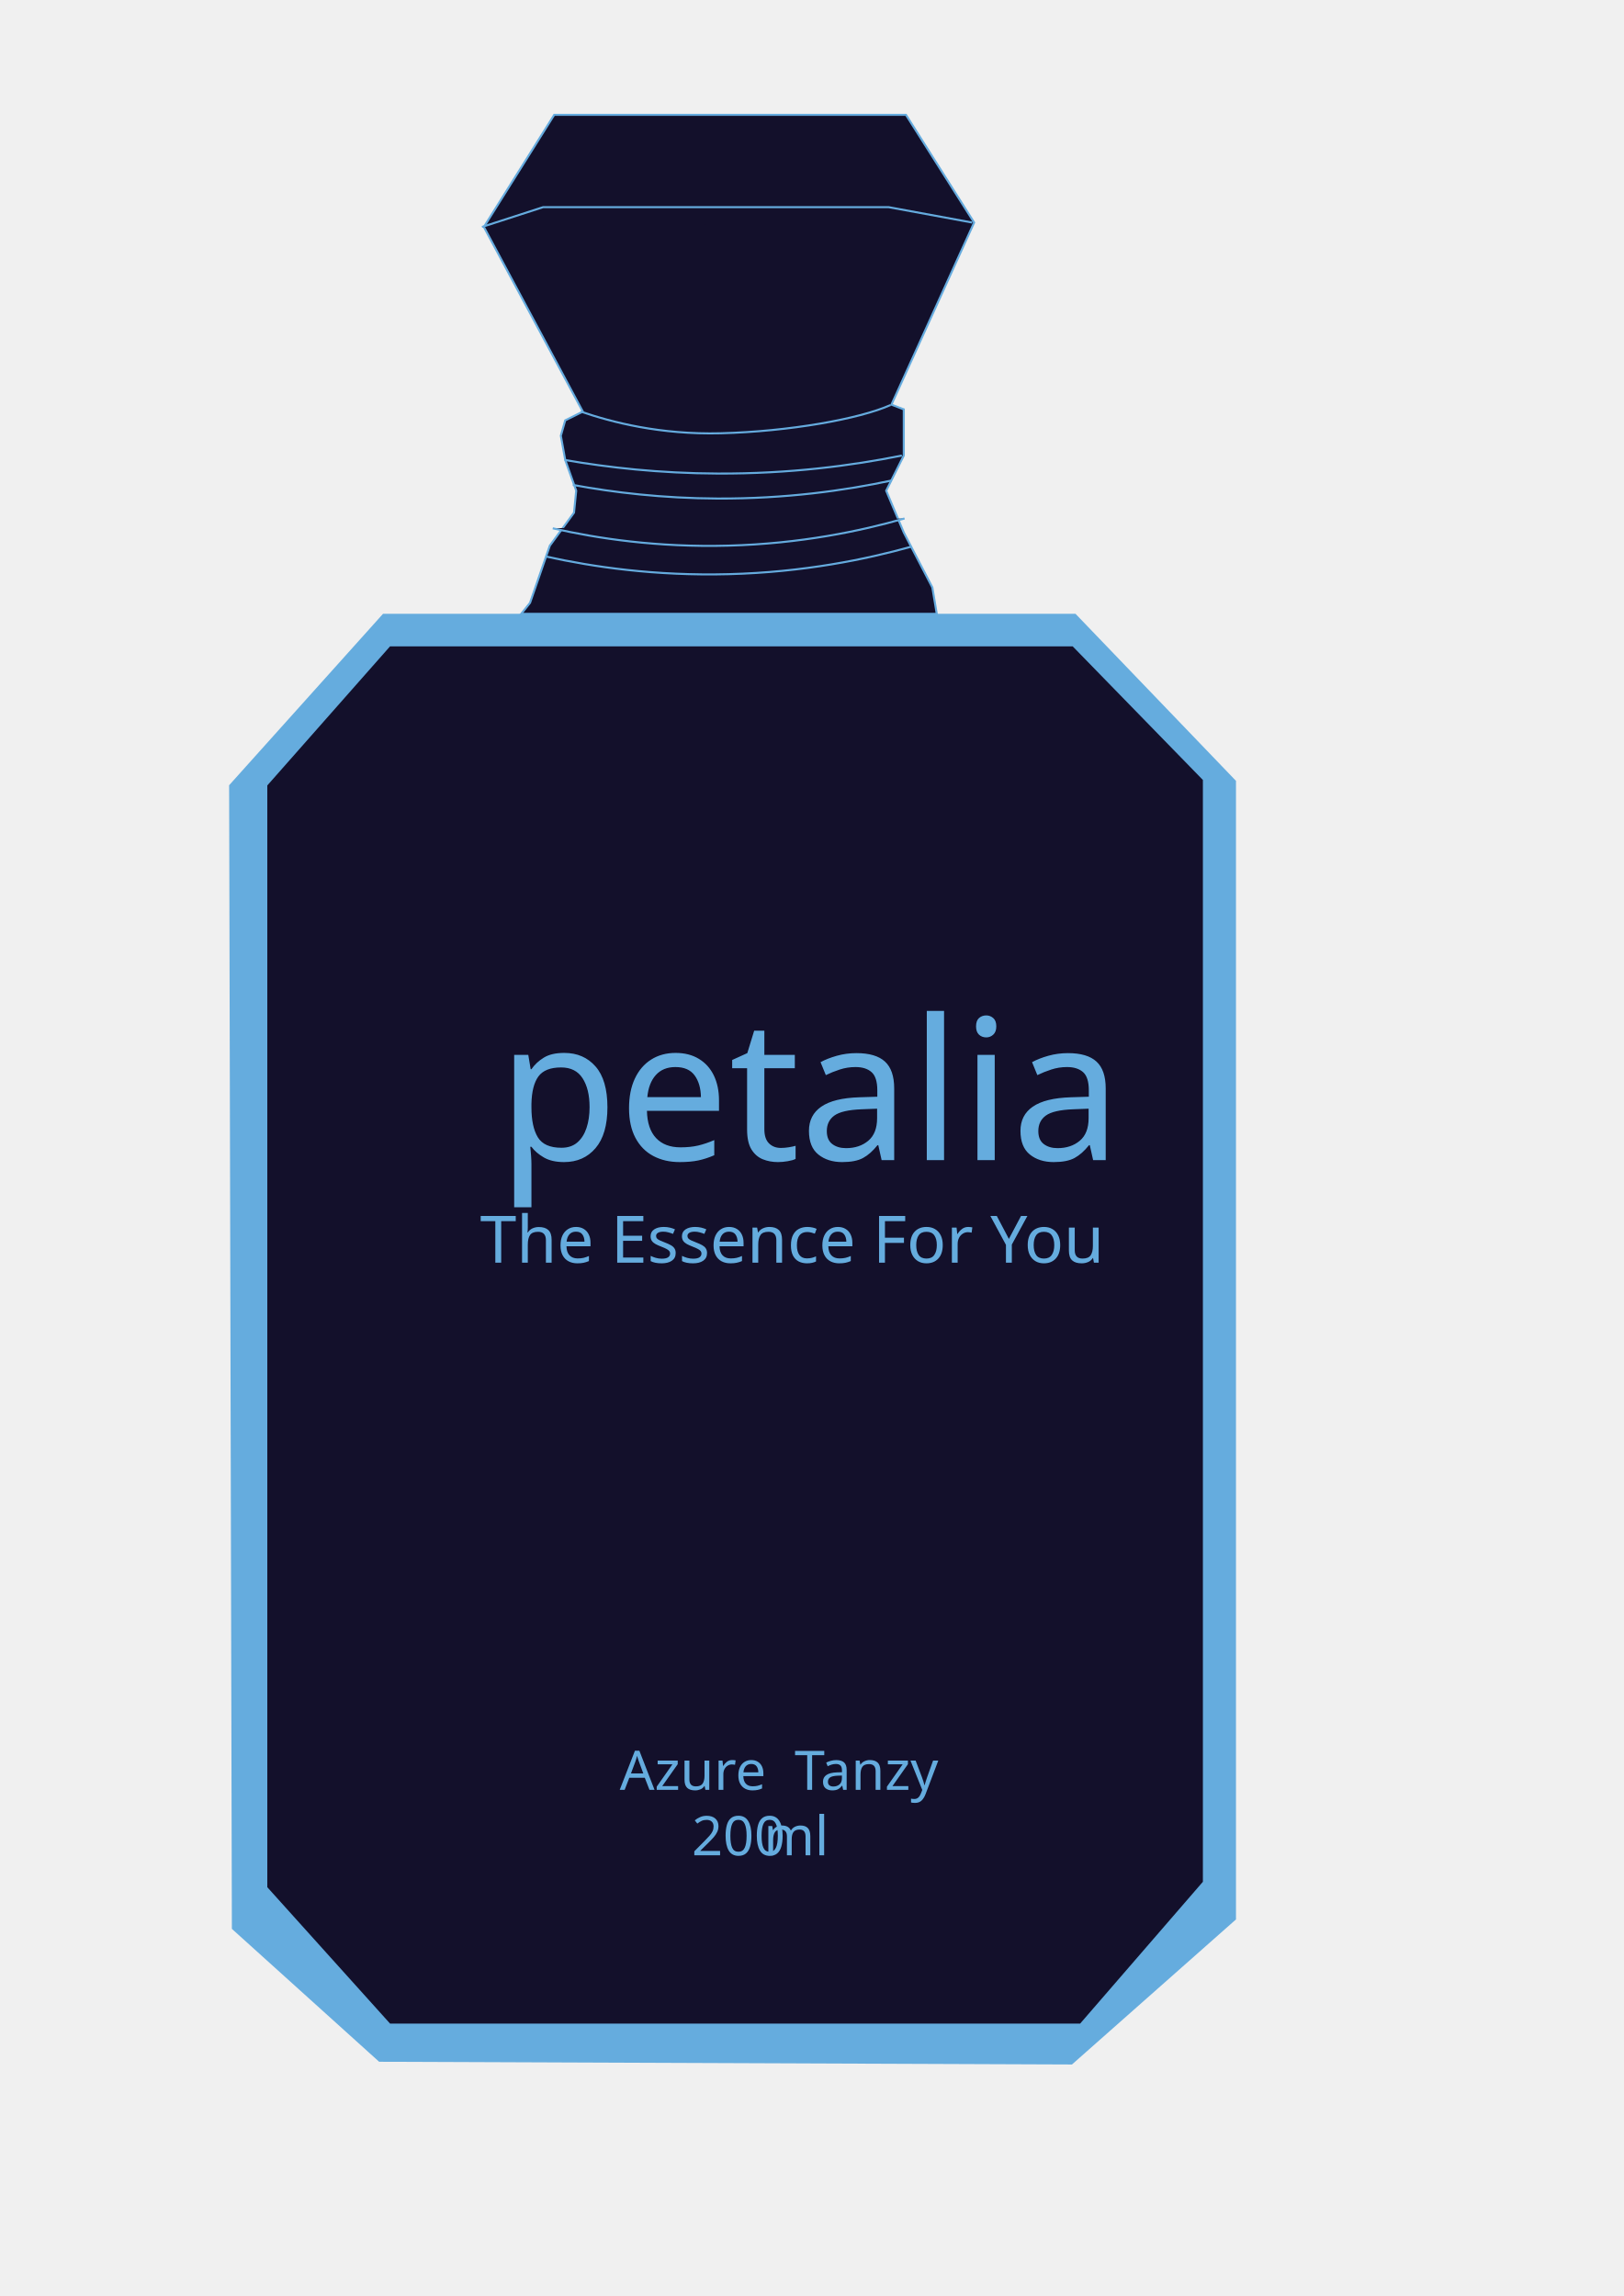
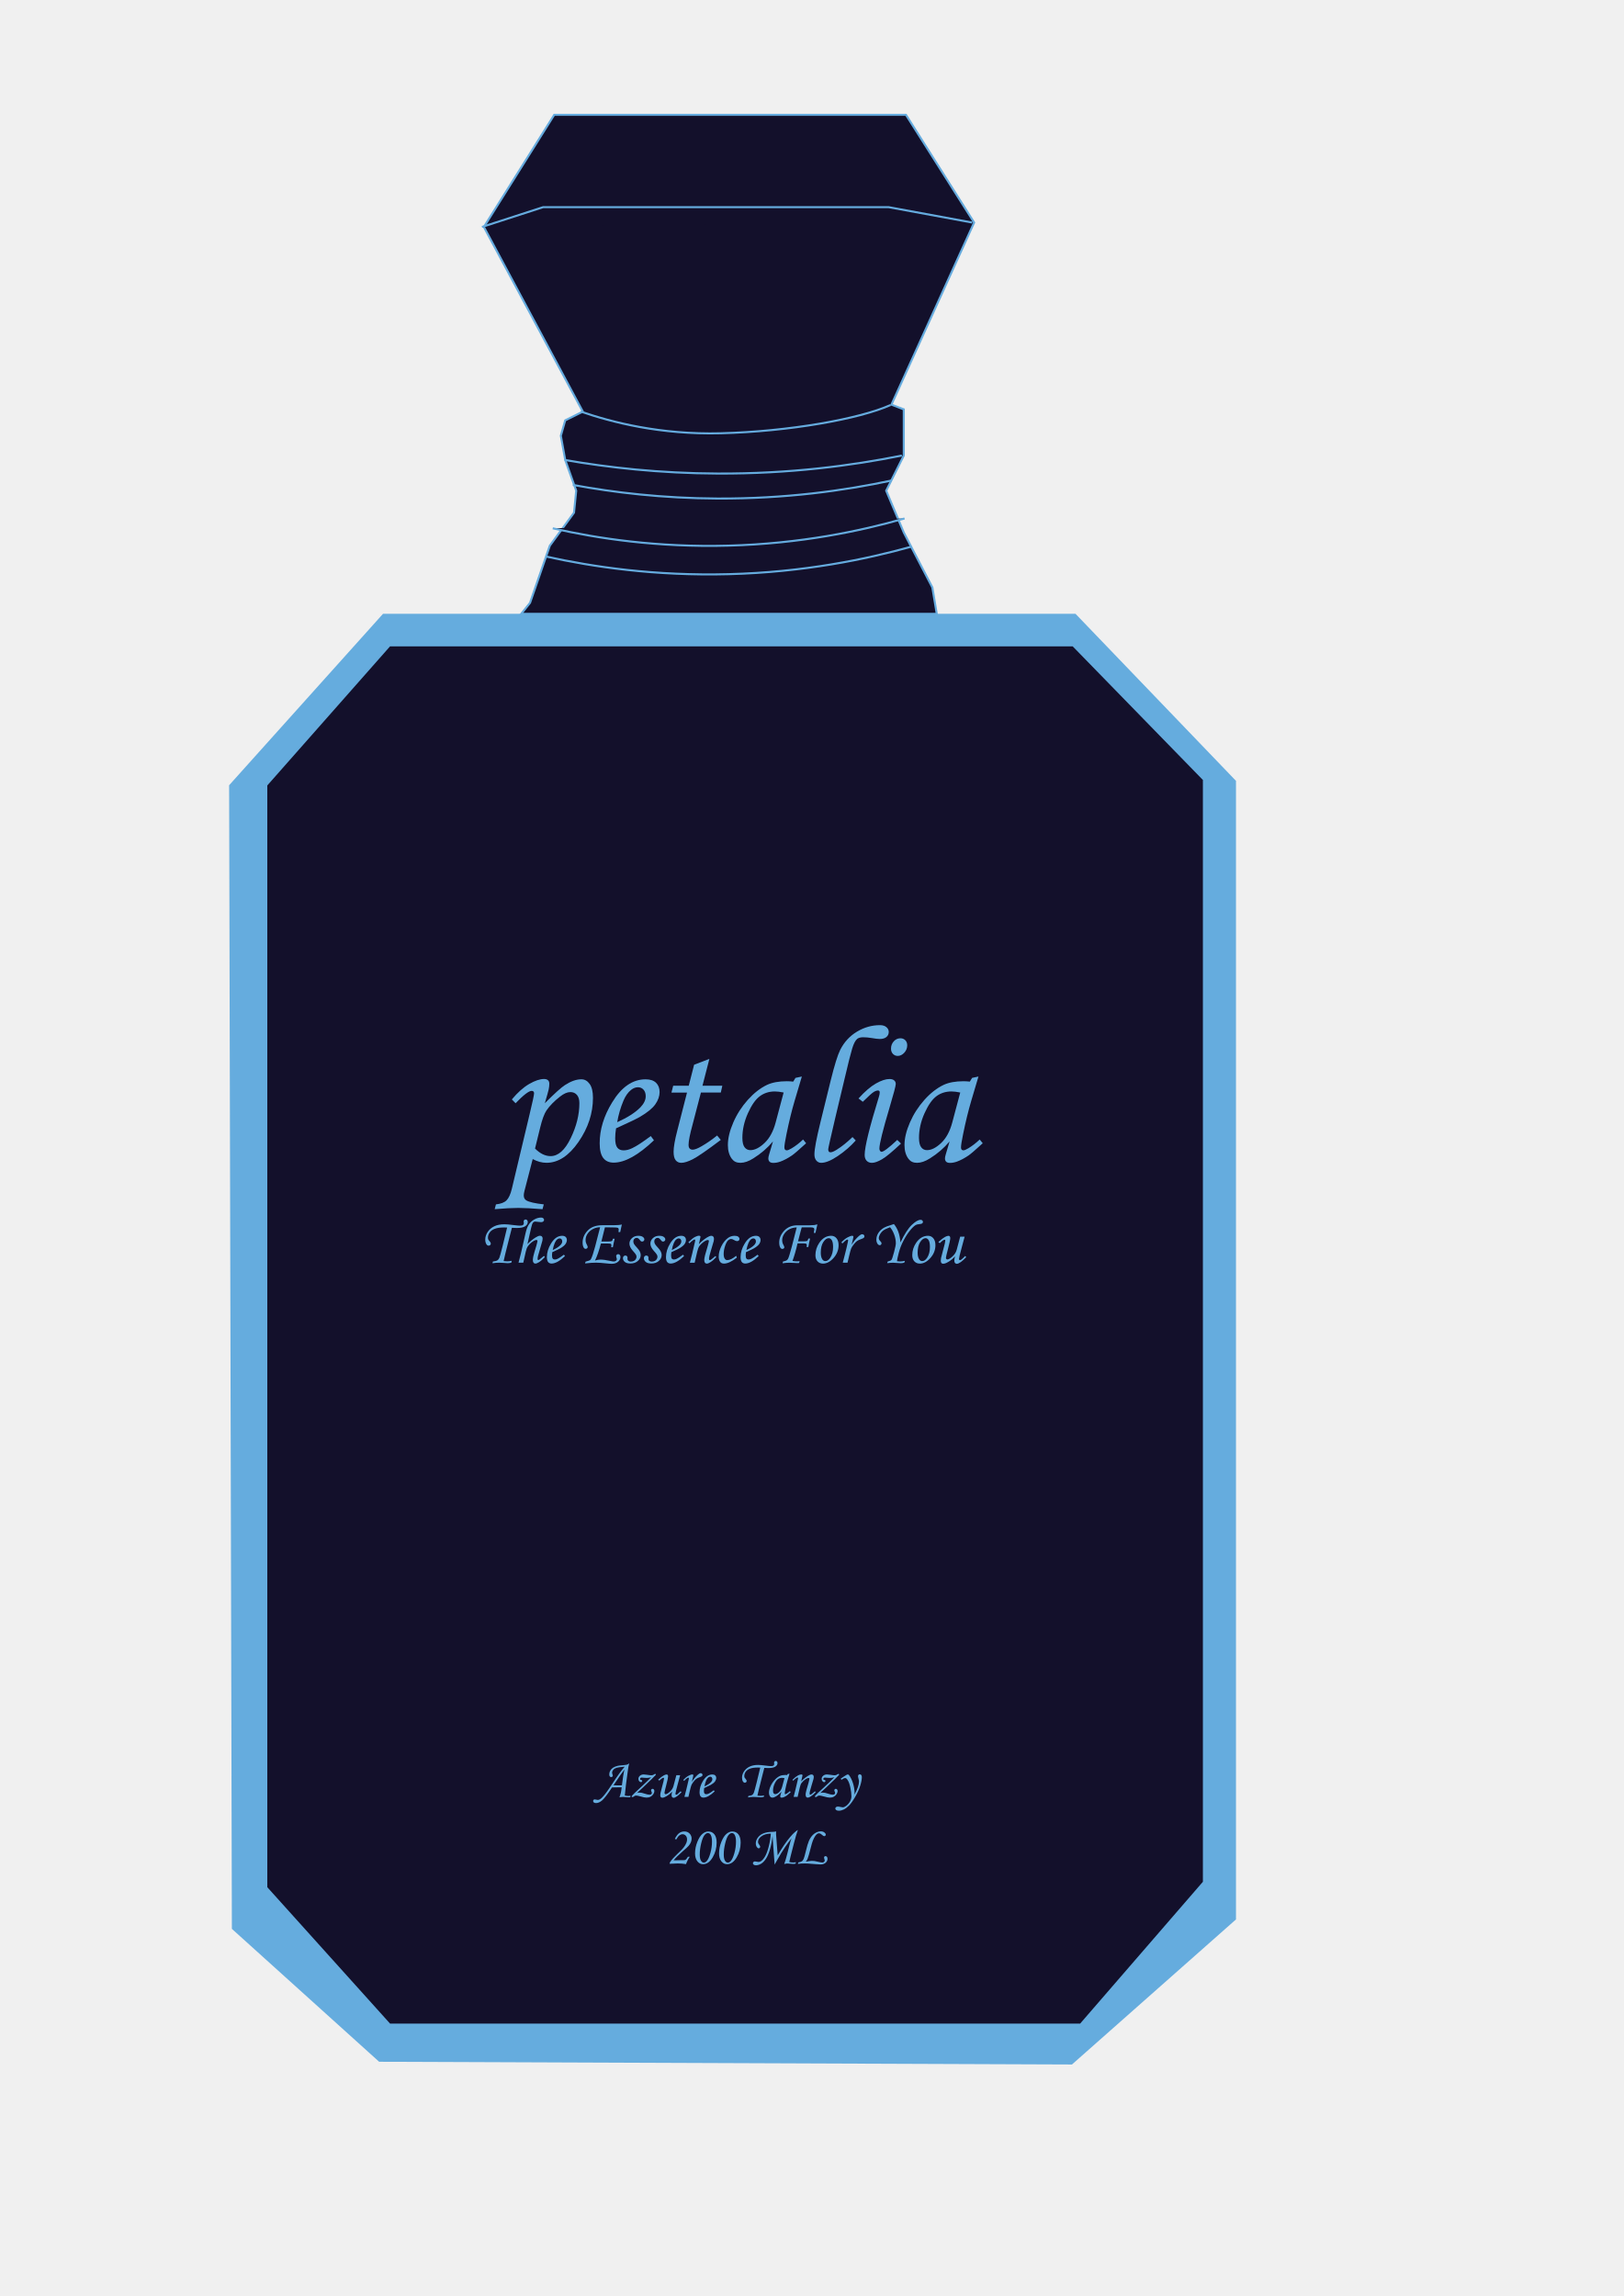
<svg xmlns="http://www.w3.org/2000/svg" id="Layer_1" version="1.1" viewBox="0 0 595.28 841.89">
  <defs>
    <style>
      .st0 {
-         font-size: 24px;
-       }
- 
-       .st0, .st1, .st2 {
-         font-family: MonotypeCorsiva, 'Monotype Corsiva';
-       }
- 
-       .st0, .st1, .st2, .st3 {
-         fill: #65acde;
+         fill: #ddccbf;
      }

      .st1 {
-         font-size: 72px;
-       }
- 
-       .st4 {
-         fill: #ddccbf;
-       }
- 
-       .st5 {
-         stroke: #65abde;
-         stroke-width: .75px;
-       }
- 
-       .st5, .st6, .st7 {
-         stroke-miterlimit: 10;
-       }
- 
-       .st5, .st8 {
-         fill: #13102b;
-       }
- 
-       .st2 {
-         font-size: 20px;
-       }
- 
-       .st6 {
        fill: #fff;
        stroke: #231f20;
      }

-       .st7 {
+       .st1, .st2, .st3 {
+         stroke-miterlimit: 10;
+       }
+ 
+       .st2 {
        fill: none;
        stroke: #010101;
      }
+ 
+       .st4 {
+         isolation: isolate;
+       }
+ 
+       .st5 {
+         fill: #65acde;
+       }
+ 
+       .st6, .st3 {
+         fill: #13102b;
+       }
+ 
+       .st3 {
+         stroke: #65abde;
+         stroke-width: .75px;
+       }
    </style>
  </defs>
-   <path class="st6" d="M325,268" />
-   <polygon class="st5" points="203.19 42.11 332.14 42.11 357.13 81.6 326.82 148.37 331.34 150.11 331.34 167.04 324.89 179.93 331.34 195.25 341.81 215.4 343.43 225.07 191.1 225.07 194.32 221.04 201.58 200.08 210.44 187.99 211.25 179.93 207.22 168.65 205.61 159.78 207.22 154.14 213.67 150.92 177.4 83.22 203.19 42.11" />
-   <polygon class="st3" points="394.3 225.07 453.13 286.32 453.13 703.81 393 757 139 756 85.01 707.27 84 287.93 140.42 225.07 394.3 225.07" />
-   <path class="st7" d="M-134.42,395.93" />
-   <path class="st5" d="M207,168.65c15.91,2.78,34.83,4.9,56.15,4.99,26.25.11,49.09-2.89,67.48-6.6" />
-   <polyline class="st5" points="176.69 83.22 199.11 75.96 229.07 75.96 304.03 75.96 325.79 75.96 356.42 81.6" />
-   <path class="st5" d="M331.62,190.11c-16.11,4.62-38.12,9.24-64.49,9.96-26.15.71-48.22-2.65-64.49-6.35" />
-   <path class="st7" d="M481.34,225.07" />
-   <path class="st7" d="M3.36-14.42" />
-   <path class="st5" d="M334.15,200.44c-16.71,4.68-39.54,9.37-66.89,10.09-27.13.72-50.01-2.69-66.89-6.43" />
-   <path class="st5" d="M210,177.81c15.03,2.78,32.91,4.9,53.06,4.99,24.8.11,46.39-2.89,63.76-6.6" />
-   <path class="st5" d="M212.96,150.92c11.19,3.87,29.05,8.52,51.27,7.95,25.11-.65,50.95-5.27,62.28-10.37" />
+   <path class="st1" d="M325,268" />
+   <polygon class="st3" points="203.19 42.11 332.14 42.11 357.13 81.6 326.82 148.37 331.34 150.11 331.34 167.04 324.89 179.93 331.34 195.25 341.81 215.4 343.43 225.07 191.1 225.07 194.32 221.04 201.58 200.08 210.44 187.99 211.25 179.93 207.22 168.65 205.61 159.78 207.22 154.14 213.67 150.92 177.4 83.22 203.19 42.11" />
+   <polygon class="st5" points="394.3 225.07 453.13 286.32 453.13 703.81 393 757 139 756 85.01 707.27 84 287.93 140.42 225.07 394.3 225.07" />
+   <path class="st2" d="M-134.42,395.93" />
+   <path class="st3" d="M207,168.65c15.91,2.78,34.83,4.9,56.15,4.99,26.25.11,49.09-2.89,67.48-6.6" />
+   <polyline class="st3" points="176.69 83.22 199.11 75.96 229.07 75.96 304.03 75.96 325.79 75.96 356.42 81.6" />
+   <path class="st3" d="M331.62,190.11c-16.11,4.62-38.12,9.24-64.49,9.96-26.15.71-48.22-2.65-64.49-6.35" />
+   <path class="st2" d="M481.34,225.07" />
+   <path class="st2" d="M3.36-14.42" />
+   <path class="st3" d="M334.15,200.44c-16.71,4.68-39.54,9.37-66.89,10.09-27.13.72-50.01-2.69-66.89-6.43" />
+   <path class="st3" d="M210,177.81c15.03,2.78,32.91,4.9,53.06,4.99,24.8.11,46.39-2.89,63.76-6.6" />
+   <path class="st3" d="M212.96,150.92c11.19,3.87,29.05,8.52,51.27,7.95,25.11-.65,50.95-5.27,62.28-10.37" />
  <g>
-     <path class="st4" d="M369.54,149.46" />
-     <path class="st7" d="M369.54,149.46" />
+     <path class="st0" d="M369.54,149.46" />
+     <path class="st2" d="M369.54,149.46" />
  </g>
-   <polygon class="st8" points="143 237 393.26 237 441 286 441 690 396 742 143 742 98 692 98 288 143 237" />
-   <text class="st1" transform="translate(182.38 425.39)">
-     <tspan x="0" y="0">petalia</tspan>
-   </text>
-   <text class="st0" transform="translate(176 463)">
-     <tspan x="0" y="0">The Essence For You</tspan>
-   </text>
-   <text class="st2" transform="translate(227.2 656.29)">
-     <tspan x="0" y="0" xml:space="preserve">Azure  Tanzy</tspan>
-     <tspan x="26.39" y="24">200</tspan>
-     <tspan x="52.79" y="24">ml</tspan>
-   </text>
+   <polygon class="st6" points="143 237 393.26 237 441 286 441 690 396 742 143 742 98 692 98 288 143 237" />
+   <g class="st4">
+     <g class="st4">
+       <path class="st5" d="M189.02,404.54l-1.37-1.41c2.13-2.55,4.25-4.44,6.36-5.66s3.94-1.83,5.48-1.83c.59,0,1.05.15,1.39.44.34.29.51.72.51,1.28,0,.68-.08,1.38-.23,2.09-.15.71-.63,2.41-1.42,5.08,3.59-3.59,6.03-5.8,7.35-6.64,2.2-1.43,4.22-2.14,6.05-2.14,1.2,0,2.2.56,3.02,1.69.82,1.12,1.23,2.82,1.23,5.1,0,5.67-1.77,11.06-5.3,16.17s-7.45,7.66-11.73,7.66c-1.69,0-3.37-.46-5.06-1.37l-3,11.6c-.19.7-.28,1.28-.28,1.72,0,.87.33,1.49.98,1.86,1.01.59,3.13,1.07,6.36,1.44l-.46,1.76c-3.77-.3-6.74-.46-8.89-.46s-5.11.15-8.65.46l.46-1.76c1.78-.19,3.08-.68,3.88-1.48s1.46-2.21,1.95-4.25l6.36-26.68c1.2-4.97,1.79-7.73,1.79-8.3,0-.61-.29-.91-.88-.91-1.03,0-3,1.51-5.91,4.54ZM196.15,421.14c1.85,1.85,3.75,2.78,5.69,2.78,2.81,0,5.27-2.19,7.39-6.57s3.18-8.66,3.18-12.83c0-1.34-.3-2.35-.9-3.04-.6-.69-1.4-1.04-2.4-1.04-1.12,0-2.39.55-3.79,1.65-2.18,1.71-3.84,3.41-4.98,5.1-.82,1.22-1.59,3.33-2.32,6.33l-1.87,7.63Z" />
+       <path class="st5" d="M238.59,416.57l1.16,1.55c-5.74,5.46-10.66,8.19-14.77,8.19-1.66,0-2.94-.56-3.81-1.69s-1.32-2.93-1.32-5.41c0-5.02,1.52-10.01,4.57-14.98,3.42-5.65,7.51-8.47,12.27-8.47,1.66,0,2.94.42,3.81,1.25s1.32,1.97,1.32,3.43-.53,3.02-1.58,4.5-2.94,3.01-5.66,4.61c-1.36.77-4.27,2.17-8.72,4.18-.21,1.27-.32,2.47-.32,3.62,0,1.66.26,2.82.79,3.48s1.29.98,2.3.98,2.02-.27,3.16-.81c1.55-.73,3.81-2.2,6.79-4.43ZM226.29,411.47c3.77-1.69,6.61-3.5,8.51-5.45,1.29-1.36,1.93-2.71,1.93-4.04,0-1.01-.26-1.81-.79-2.41s-1.21-.9-2.06-.9-1.71.33-2.53.98c-1.1.87-2.03,2.18-2.78,3.94-1.08,2.58-1.84,5.2-2.29,7.88Z" />
+       <path class="st5" d="M254.49,390.41l5.58-2.14-2.53,9.84h7.28l-.56,2.5h-7.29l-3.07,11.78c-.97,3.54-1.46,6-1.46,7.38,0,.63.13,1.09.4,1.37.27.28.64.42,1.11.42.73,0,1.84-.43,3.34-1.3,1.97-1.15,3.84-2.45,5.62-3.9l1.34,1.62c-5.13,3.87-8.57,6.23-10.3,7.1-1.73.87-3.13,1.3-4.18,1.3-.87,0-1.55-.32-2.06-.95-.5-.63-.76-1.66-.76-3.09,0-1.69.44-4.27,1.34-7.73l3.58-13.99h-5.7l.63-2.5h5.7l1.97-7.7Z" />
+       <path class="st5" d="M291.65,395.23l2.32-.49-2.64,8.89c-1.05,3.54-2.05,7.62-2.99,12.23-.52,2.51-.77,4.12-.77,4.85s.29,1.09.88,1.09c.37,0,.97-.25,1.79-.74,1.45-.87,2.85-1.95,4.18-3.23l1.12,1.37c-2.67,2.44-4.38,3.91-5.13,4.43-1.5,1.03-2.93,1.79-4.29,2.29-.89.33-1.76.49-2.6.49-.61,0-1.07-.14-1.37-.42-.3-.28-.46-.69-.46-1.23,0-.35.09-.83.28-1.44l1.41-4.78c-2.02,2.41-4.42,4.49-7.21,6.22-1.71,1.08-3.28,1.62-4.71,1.62s-2.4-.48-3.13-1.44c-.98-1.29-1.48-2.98-1.48-5.06,0-2.48.66-5.25,1.99-8.3,1.32-3.05,3.1-5.81,5.33-8.3,2.23-2.48,4.57-4.31,7.03-5.48,1.9-.89,4.34-1.34,7.31-1.34.75,0,1.51.05,2.29.14l.84-1.37ZM287.29,400.6c-1.27-.26-2.33-.39-3.2-.39-2.11,0-3.95.58-5.52,1.74-1.57,1.16-3.03,3.25-4.38,6.26-1.35,3.01-2.02,6.02-2.02,9.02,0,1.59.27,2.74.81,3.45.54.7,1.24,1.05,2.11,1.05,1.62,0,3.35-.87,5.2-2.62,1.85-1.75,3.21-4.26,4.08-7.54l2.92-10.97Z" />
+       <path class="st5" d="M312.53,416.92l1.2,1.27c-1.83,2.06-3.99,3.94-6.49,5.64s-4.55,2.55-6.17,2.55c-.73,0-1.32-.28-1.79-.83s-.7-1.31-.7-2.27c0-1.88.73-5.77,2.18-11.67l3.79-15.43c1.38-5.58,2.54-9.32,3.48-11.21,1.45-2.87,3.5-5.1,6.16-6.69,2.66-1.59,5.46-2.38,8.41-2.38,1.01,0,1.8.24,2.37.73.57.48.86,1.07.86,1.75,0,.76-.28,1.38-.84,1.86s-1.38.73-2.45.73c-.7,0-1.69-.12-2.98-.35-1.12-.19-2.16-.28-3.12-.28s-1.68.2-2.17.59c-.68.56-1.29,1.74-1.84,3.53-.55,1.8-1.44,5.34-2.68,10.64l-3.51,14.73c-1.74,7.38-2.6,11.24-2.6,11.57,0,.75.27,1.12.81,1.12s1.27-.3,2.25-.91c1.95-1.22,3.89-2.78,5.84-4.68Z" />
+       <path class="st5" d="M316.29,403.98l-1.55-1.2c2.34-2.58,4.48-4.41,6.41-5.5,1.93-1.09,3.58-1.63,4.93-1.63.75,0,1.32.16,1.72.49s.6.77.6,1.34c0,.68-.76,3.56-2.28,8.65-2.48,8.32-3.72,13.34-3.72,15.05,0,.33.08.6.25.83s.34.33.53.33c.75,0,2.67-1.45,5.77-4.36l1.37,1.34c-3.21,3.02-5.55,4.96-7.03,5.8s-2.68,1.27-3.62,1.27c-.82,0-1.47-.26-1.95-.77s-.72-1.23-.72-2.14c0-2.93,1.76-10.09,5.27-21.48.16-.54.25-1.02.25-1.44,0-.47-.21-.7-.63-.7-.47,0-1,.19-1.6.56s-1.93,1.57-3.99,3.59ZM330.11,380.71c.73,0,1.32.24,1.79.72s.7,1.1.7,1.85c0,1.03-.36,1.94-1.07,2.72s-1.52,1.18-2.41,1.18c-.7,0-1.29-.25-1.76-.74s-.7-1.14-.7-1.93c0-1.05.34-1.95,1.02-2.69s1.49-1.11,2.43-1.11Z" />
+       <path class="st5" d="M356.4,395.23l2.32-.49-2.64,8.89c-1.05,3.54-2.05,7.62-2.99,12.23-.52,2.51-.77,4.12-.77,4.85s.29,1.09.88,1.09c.38,0,.97-.25,1.79-.74,1.45-.87,2.85-1.95,4.18-3.23l1.12,1.37c-2.67,2.44-4.38,3.91-5.13,4.43-1.5,1.03-2.93,1.79-4.29,2.29-.89.33-1.76.49-2.6.49-.61,0-1.07-.14-1.37-.42s-.46-.69-.46-1.23c0-.35.09-.83.28-1.44l1.41-4.78c-2.02,2.41-4.42,4.49-7.21,6.22-1.71,1.08-3.28,1.62-4.71,1.62s-2.4-.48-3.13-1.44c-.98-1.29-1.48-2.98-1.48-5.06,0-2.48.66-5.25,1.99-8.3s3.1-5.81,5.33-8.3,4.57-4.31,7.03-5.48c1.9-.89,4.34-1.34,7.31-1.34.75,0,1.51.05,2.29.14l.84-1.37ZM352.04,400.6c-1.27-.26-2.33-.39-3.2-.39-2.11,0-3.95.58-5.52,1.74s-3.03,3.25-4.38,6.26-2.02,6.02-2.02,9.02c0,1.59.27,2.74.81,3.45s1.24,1.05,2.11,1.05c1.62,0,3.35-.87,5.2-2.62s3.21-4.26,4.08-7.54l2.92-10.97Z" />
+     </g>
+   </g>
+   <g class="st4">
+     <g class="st4">
+       <path class="st5" d="M187.61,462.33l-.16.67c-.54.12-.98.18-1.32.18s-.87-.04-1.63-.11c-.57-.05-1.08-.07-1.54-.07-.78,0-1.59.07-2.41.21l.16-.64c.79-.08,1.36-.24,1.72-.49.26-.18.48-.49.66-.92s.6-1.95,1.25-4.54l1.5-6.21.08-.29c-.46-.02-.81-.04-1.04-.04-1.45,0-2.59.16-3.44.47s-1.48.77-1.91,1.36-.64,1.24-.64,1.93c0,.24.04.47.13.67.06.14.23.37.52.68.27.29.4.56.4.8,0,.21-.08.39-.23.54-.16.15-.34.22-.56.22-.33,0-.59-.16-.8-.47-.3-.46-.45-1.05-.45-1.76,0-.95.29-1.88.88-2.78s1.4-1.59,2.43-2.09,2.29-.74,3.76-.74c.7,0,1.82.1,3.36.3,1.09.14,1.89.21,2.38.21s.84-.08,1.04-.25.3-.38.3-.66c0-.05-.01-.16-.04-.33-.02-.15-.04-.25-.04-.29,0-.21.07-.39.21-.53s.31-.21.5-.21c.23,0,.43.09.58.26s.23.4.23.69c0,.59-.32,1.11-.95,1.54-.63.43-1.69.64-3.17.64-.53,0-1.1-.02-1.7-.07-.08.28-.33,1.23-.74,2.86l-1.02,4.05-.62,2.47-.65,2.82c.52.06.96.09,1.3.09.52,0,1.07-.07,1.64-.2Z" />
+       <path class="st5" d="M199.45,460.52l.3.43c-.72.8-1.46,1.43-2.21,1.9-.52.32-.94.48-1.28.48-.27,0-.49-.11-.66-.33s-.25-.56-.25-1.02c0-.31.06-.77.19-1.37s.49-1.88,1.1-3.85c.27-.97.4-1.54.4-1.7,0-.25-.13-.38-.4-.38-.33,0-.74.16-1.23.49-.69.45-1.3,1.03-1.83,1.73-.34.45-.61,1.11-.81,2l-.92,4.09h-1.75c.38-1.37.66-2.48.87-3.35l1.72-7.52c.31-1.39.72-2.46,1.24-3.21.51-.75,1.18-1.35,2-1.79s1.64-.67,2.44-.67c.34,0,.6.08.8.25.2.17.29.38.29.63,0,.21-.1.4-.29.56-.19.16-.45.24-.78.24-.19,0-.43-.02-.73-.06-.67-.1-1.14-.15-1.4-.15-.36,0-.65.15-.88.44-.23.29-.46.97-.7,2.05l-1.31,5.78c.93-.97,1.94-1.8,3.04-2.47.64-.4,1.16-.6,1.55-.6.31,0,.54.09.72.27.17.18.26.43.26.75,0,.27-.03.53-.09.8-.1.46-.34,1.3-.72,2.51-.51,1.67-.81,2.71-.9,3.12-.09.41-.14.77-.14,1.09,0,.12.02.22.06.28s.11.09.19.09c.19,0,.54-.22,1.05-.67.29-.24.64-.53,1.05-.87Z" />
+       <path class="st5" d="M206.74,460.06l.39.52c-1.91,1.82-3.55,2.73-4.92,2.73-.55,0-.98-.19-1.27-.56s-.44-.98-.44-1.8c0-1.67.51-3.34,1.52-4.99,1.14-1.88,2.5-2.82,4.09-2.82.55,0,.98.14,1.27.42s.44.66.44,1.14-.18,1.01-.53,1.5-.98,1-1.89,1.54c-.45.26-1.42.72-2.91,1.39-.07.42-.11.82-.11,1.21,0,.55.09.94.26,1.16s.43.33.77.33.67-.09,1.05-.27c.52-.24,1.27-.73,2.26-1.48ZM202.64,458.36c1.26-.56,2.2-1.17,2.84-1.82.43-.45.64-.9.64-1.35,0-.34-.09-.6-.26-.8s-.4-.3-.69-.3-.57.11-.84.33c-.37.29-.68.73-.93,1.31-.36.86-.61,1.73-.76,2.62Z" />
+       <path class="st5" d="M227.36,451.77h-.62c.06-.4.09-.71.09-.95,0-.31-.13-.52-.39-.62s-1.25-.15-2.96-.15h-1.71s-1.29,5.18-1.29,5.18h2.42c.76,0,1.23-.06,1.41-.17s.3-.4.38-.85h.67c-.25.95-.47,1.98-.67,3.12h-.6c.04-.37.06-.65.06-.86,0-.09-.05-.19-.16-.32-.05-.06-.16-.11-.3-.13-.21-.04-.54-.06-.99-.06h-2.4c-.69,2.65-1.41,4.73-2.16,6.24.73-.23,1.37-.34,1.94-.34.94,0,2.09.15,3.45.45.72.16,1.21.25,1.47.25.34,0,.62-.09.83-.26.21-.17.32-.37.32-.58,0-.12-.05-.33-.16-.61-.07-.2-.1-.38-.1-.55s.07-.34.22-.48.32-.21.52-.21c.24,0,.44.09.6.28s.24.44.24.75c0,.66-.29,1.25-.87,1.75-.58.5-1.35.75-2.3.75-.5,0-1.13-.04-1.9-.13-1.68-.19-2.96-.28-3.85-.28-1.16,0-2.51.09-4.06.28l.19-.65c.93-.26,1.47-.44,1.64-.56s.3-.3.41-.53c.37-.74.86-2.23,1.46-4.46.6-2.23,1.2-4.59,1.82-7.07-.94,0-1.83.22-2.66.67s-1.49,1.02-1.96,1.74c-.47.71-.7,1.46-.7,2.25,0,.33.03.63.1.88.07.25.22.6.45,1.05.15.27.22.5.22.67s-.07.32-.22.46c-.14.13-.32.2-.53.2-.3,0-.54-.15-.72-.46-.26-.45-.4-1.05-.4-1.82,0-1.64.62-3.11,1.86-4.42s3.05-1.96,5.43-1.96h4.02c1.39,0,2.42-.09,3.08-.27-.31,1.3-.51,2.23-.6,2.78Z" />
+       <path class="st5" d="M234.05,453.14c.7,0,1.23.13,1.61.4s.57.58.57.93c0,.21-.08.39-.24.55s-.35.23-.58.23c-.15,0-.28-.03-.39-.1s-.27-.23-.47-.5c-.38-.51-.76-.76-1.14-.76-.32,0-.6.12-.85.37-.25.25-.37.55-.37.92,0,.32.08.63.23.93.16.3.55.79,1.18,1.46.87.92,1.3,1.79,1.3,2.62s-.35,1.55-1.05,2.17c-.7.62-1.61.93-2.72.93-.93,0-1.62-.19-2.07-.57s-.68-.85-.68-1.4c0-.27.09-.5.26-.68s.38-.27.63-.27c.22,0,.41.07.56.22s.23.31.23.51c0,.08,0,.18-.02.3,0,.1,0,.19,0,.26,0,.26.11.48.33.66.21.18.5.27.86.27.42,0,.79-.07,1.11-.22.32-.14.57-.36.75-.66.18-.29.27-.58.27-.87s-.08-.56-.25-.84c-.17-.28-.54-.75-1.13-1.39-.81-.91-1.22-1.78-1.22-2.61,0-.76.31-1.43.93-2.01s1.4-.86,2.36-.86Z" />
+       <path class="st5" d="M241.73,453.14c.7,0,1.23.13,1.61.4s.57.58.57.93c0,.21-.08.39-.24.55s-.35.23-.58.23c-.15,0-.28-.03-.39-.1s-.27-.23-.47-.5c-.38-.51-.76-.76-1.14-.76-.32,0-.6.12-.85.37-.25.25-.37.55-.37.92,0,.32.08.63.23.93.16.3.55.79,1.18,1.46.87.92,1.3,1.79,1.3,2.62s-.35,1.55-1.05,2.17c-.7.62-1.61.93-2.72.93-.93,0-1.62-.19-2.07-.57s-.68-.85-.68-1.4c0-.27.09-.5.26-.68s.38-.27.63-.27c.22,0,.41.07.56.22s.23.31.23.51c0,.08,0,.18-.02.3,0,.1,0,.19,0,.26,0,.26.11.48.33.66.21.18.5.27.86.27.42,0,.79-.07,1.11-.22.32-.14.57-.36.75-.66.18-.29.27-.58.27-.87s-.08-.56-.25-.84c-.17-.28-.54-.75-1.13-1.39-.81-.91-1.22-1.78-1.22-2.61,0-.76.31-1.43.93-2.01s1.4-.86,2.36-.86Z" />
+       <path class="st5" d="M250.4,460.06l.39.52c-1.91,1.82-3.55,2.73-4.92,2.73-.55,0-.98-.19-1.27-.56s-.44-.98-.44-1.8c0-1.67.51-3.34,1.52-4.99,1.14-1.88,2.5-2.82,4.09-2.82.55,0,.98.14,1.27.42s.44.66.44,1.14-.18,1.01-.53,1.5-.98,1-1.89,1.54c-.45.26-1.42.72-2.91,1.39-.07.42-.11.82-.11,1.21,0,.55.09.94.26,1.16s.43.33.77.33.67-.09,1.05-.27c.52-.24,1.27-.73,2.26-1.48ZM246.3,458.36c1.26-.56,2.2-1.17,2.84-1.82.43-.45.64-.9.64-1.35,0-.34-.09-.6-.26-.8s-.4-.3-.69-.3-.57.11-.84.33c-.37.29-.68.73-.93,1.31-.36.86-.61,1.73-.76,2.62Z" />
+       <path class="st5" d="M252.77,455.9l-.4-.41c1-.96,1.8-1.59,2.39-1.91.59-.31,1.1-.47,1.52-.47.16,0,.29.04.39.11s.14.15.14.25c0,.07-.02.2-.06.38l-.53,2.36c.8-.88,1.79-1.71,2.99-2.47.64-.4,1.17-.6,1.58-.6.3,0,.54.1.71.29.17.2.26.48.26.84,0,.24-.04.52-.1.82-.12.51-.45,1.61-.98,3.32-.5,1.59-.75,2.65-.75,3.18,0,.16.02.28.07.36s.11.12.2.12c.23,0,.58-.22,1.07-.66.34-.31.69-.6,1.03-.87l.29.42c-.72.79-1.46,1.43-2.24,1.91-.49.31-.9.47-1.22.47-.3,0-.53-.11-.69-.32s-.25-.56-.25-1.05c0-.7.43-2.43,1.3-5.19.27-.98.4-1.56.4-1.72,0-.24-.14-.36-.43-.36-.31,0-.71.16-1.21.49-.73.48-1.35,1.06-1.84,1.71-.31.42-.57,1.1-.79,2.02l-.95,4.1h-1.75c.33-1.17.61-2.3.86-3.37l1.04-4.46c.04-.18.06-.31.06-.39,0-.21-.08-.32-.23-.32-.12,0-.3.08-.54.25-.48.32-.94.72-1.36,1.18Z" />
+       <path class="st5" d="M269.89,460.46l.25.68c-1.86,1.46-3.43,2.19-4.71,2.19-.68,0-1.17-.24-1.48-.73s-.46-1.1-.46-1.84c0-1.23.33-2.5.98-3.81s1.45-2.3,2.39-3c.73-.54,1.56-.81,2.48-.81.58,0,1.02.11,1.31.33s.45.48.45.8c0,.24-.08.44-.23.59s-.38.23-.66.23-.62-.12-1.05-.38c-.45-.27-.82-.4-1.11-.4-.38,0-.76.17-1.14.52-.38.35-.74,1.02-1.08,2.02-.34,1-.52,2-.52,3.01,0,.74.14,1.31.43,1.72.21.31.51.47.89.47.91,0,2-.53,3.27-1.59Z" />
+       <path class="st5" d="M277.75,460.06l.39.52c-1.91,1.82-3.55,2.73-4.92,2.73-.55,0-.98-.19-1.27-.56s-.44-.98-.44-1.8c0-1.67.51-3.34,1.52-4.99,1.14-1.88,2.5-2.82,4.09-2.82.55,0,.98.14,1.27.42s.44.66.44,1.14-.18,1.01-.53,1.5-.98,1-1.89,1.54c-.45.26-1.42.72-2.91,1.39-.07.42-.11.82-.11,1.21,0,.55.09.94.26,1.16s.43.33.77.33.67-.09,1.05-.27c.52-.24,1.27-.73,2.26-1.48ZM273.65,458.36c1.26-.56,2.2-1.17,2.84-1.82.43-.45.64-.9.64-1.35,0-.34-.09-.6-.26-.8s-.4-.3-.69-.3-.57.11-.84.33c-.37.29-.68.73-.93,1.31-.36.86-.61,1.73-.76,2.62Z" />
+       <path class="st5" d="M298.98,452.08h-.63c.13-.66.2-1.08.2-1.27,0-.26-.09-.45-.27-.57s-.52-.19-1.02-.19h-.75s-.25,0-.25,0h-2.34c-.05.18-.17.64-.38,1.37-.42,1.52-.74,2.76-.96,3.73h2.28c.55,0,.91-.05,1.08-.16.16-.11.3-.39.41-.83h.63c-.24.98-.45,2.01-.63,3.08h-.64c.05-.45.08-.71.08-.79,0-.19-.09-.33-.28-.42-.11-.05-.41-.09-.89-.11h-2.24c-.23,1.09-.52,2.26-.89,3.52s-.68,2.23-.95,2.92c.62.1,1.18.15,1.67.15.32,0,.64-.02.95-.07l-.2.67c-.23.02-.44.04-.63.04-.17,0-.71-.03-1.62-.08-.54-.04-1-.06-1.37-.06-.76,0-1.57.07-2.43.21l.14-.64c.7-.15,1.15-.3,1.38-.47s.39-.36.51-.6c.24-.48.7-1.95,1.36-4.43l1.79-7.02c-1.05.03-1.96.27-2.75.7s-1.41,1.03-1.88,1.76-.7,1.49-.7,2.24c0,.3.04.62.12.94.04.18.15.44.33.77.23.41.34.7.34.87s-.07.31-.2.43-.3.18-.52.18c-.31,0-.57-.16-.76-.49-.27-.44-.4-1.06-.4-1.86,0-1.57.61-3.02,1.84-4.34,1.23-1.31,2.84-1.97,4.85-1.97h4.5c.5,0,1.05-.03,1.65-.09.18-.02.57-.1,1.16-.25-.4,1.63-.64,2.68-.71,3.13Z" />
+       <path class="st5" d="M304.77,453.14c.77,0,1.4.3,1.91.91s.76,1.46.76,2.54c0,1.73-.61,3.29-1.83,4.67s-2.51,2.07-3.87,2.07c-.84,0-1.51-.27-2.02-.82s-.77-1.29-.77-2.24c0-1.64.47-3.16,1.41-4.55,1.18-1.73,2.65-2.59,4.41-2.59ZM303.77,454.02c-.66,0-1.31.47-1.93,1.42s-.93,2.26-.93,3.93c0,1.02.19,1.82.57,2.4.28.43.66.64,1.12.64.66,0,1.25-.41,1.79-1.22.69-1.05,1.03-2.36,1.03-3.93,0-1.17-.16-2.01-.47-2.51s-.71-.75-1.19-.75Z" />
+       <path class="st5" d="M310.72,463h-1.75l.82-3.15c.4-1.55.75-3.02,1.04-4.41.07-.34.11-.56.11-.64,0-.19-.09-.28-.26-.28-.12,0-.3.08-.54.24s-.68.56-1.31,1.19l-.36-.41c.75-.8,1.5-1.41,2.24-1.81.75-.4,1.32-.6,1.72-.6.14,0,.25.03.33.1s.12.15.12.25-.05.37-.15.81l-.51,2.11c.79-1.25,1.68-2.31,2.68-3.2.48-.42.88-.63,1.2-.63.23,0,.43.08.59.23.16.15.23.33.23.53s-.08.39-.23.54-.53.32-1.14.53c-.58.2-1.05.43-1.41.7s-.76.69-1.19,1.25c-.43.56-.74,1.05-.91,1.47s-.43,1.39-.79,2.91l-.53,2.27Z" />
+       <path class="st5" d="M331.76,462.31l-.25.69c-.49.12-.9.19-1.24.19-.37,0-.85-.03-1.46-.09-.57-.06-1.03-.09-1.36-.09-.48,0-1.21.05-2.2.16l.2-.6c.73-.19,1.2-.39,1.38-.61s.5-1.15.94-2.81.66-2.74.66-3.26c0-1.05-.2-2.12-.61-3.22s-.91-1.99-1.52-2.67c-1.15.42-1.97.82-2.47,1.19s-.89.83-1.2,1.37-.45,1.01-.45,1.42.18.77.54,1.11c.3.3.46.56.46.79,0,.2-.06.37-.18.5s-.27.2-.45.2c-.32,0-.59-.16-.81-.47-.3-.43-.45-.95-.45-1.55,0-.87.24-1.68.73-2.45s1.16-1.41,2.03-1.92c.51-.3,1.34-.63,2.51-.97.43-.12.82-.25,1.16-.39.66.79,1.19,1.72,1.59,2.78s.67,2.39.82,3.97c1.45-3.05,2.83-5.2,4.15-6.44s2.38-1.86,3.21-1.86c.26,0,.47.07.63.22s.25.33.25.55-.1.41-.29.55-.57.23-1.12.27c-.55.04-.97.15-1.27.33-.59.36-1.28,1.02-2.07,2-.79.97-1.58,2.18-2.35,3.64-.78,1.46-1.36,2.97-1.77,4.54s-.62,2.6-.65,3.08c.37.06.73.09,1.09.09.55,0,1.15-.08,1.81-.23Z" />
+       <path class="st5" d="M340.27,453.14c.77,0,1.4.3,1.91.91s.76,1.46.76,2.54c0,1.73-.61,3.29-1.83,4.67s-2.51,2.07-3.87,2.07c-.84,0-1.51-.27-2.02-.82s-.77-1.29-.77-2.24c0-1.64.47-3.16,1.41-4.55,1.18-1.73,2.65-2.59,4.41-2.59ZM339.28,454.02c-.66,0-1.31.47-1.93,1.42s-.93,2.26-.93,3.93c0,1.02.19,1.82.57,2.4.28.43.66.64,1.12.64.66,0,1.25-.41,1.79-1.22.69-1.05,1.03-2.36,1.03-3.93,0-1.17-.16-2.01-.47-2.51s-.71-.75-1.19-.75Z" />
+       <path class="st5" d="M351.98,453.45h1.67l-1.1,4.1c-.65,2.38-.97,3.73-.97,4.06,0,.15.04.26.11.34s.15.12.23.12c.13,0,.29-.06.47-.18.26-.18.75-.63,1.46-1.36l.39.43c-1.57,1.63-2.73,2.45-3.47,2.45-.25,0-.46-.1-.64-.29s-.26-.46-.26-.81c0-.41.08-.95.25-1.63-.7.8-1.55,1.5-2.58,2.1-.68.4-1.27.6-1.77.6-.27,0-.49-.09-.64-.27s-.23-.47-.23-.86c0-.3.04-.63.11-.99.1-.49.36-1.48.77-2.97.52-1.88.79-3.02.79-3.39,0-.22-.08-.33-.23-.33-.14,0-.33.07-.57.22s-.66.49-1.24,1.05l-.52-.41c1.05-.94,1.85-1.55,2.4-1.85s.99-.44,1.33-.44c.19,0,.34.07.46.21.12.14.18.35.18.64,0,.54-.28,1.87-.84,3.98-.5,1.9-.75,2.98-.75,3.25,0,.16.05.31.16.42s.22.18.35.18c.44,0,1.06-.36,1.86-1.08.8-.72,1.33-1.54,1.58-2.47l1.28-4.82Z" />
+     </g>
+   </g>
+   <g class="st4">
+     <path class="st5" d="M231.16,658.45l-.1.56c-.23.02-.44.03-.62.03-.25,0-.56-.02-.92-.06-.61-.07-1-.1-1.16-.1-.27,0-.69.04-1.26.13.2-.51.37-1.04.51-1.6.1-.4.2-1.08.31-2.05-.76,0-1.94,0-3.54.05-1.66,2.53-2.87,4.11-3.64,4.76s-1.51.97-2.2.97c-.36,0-.64-.07-.82-.21s-.27-.32-.27-.54c0-.17.05-.31.16-.42s.23-.17.39-.17c.09,0,.21.02.37.05.39.09.65.14.78.14.44,0,.92-.25,1.45-.74.86-.81,2.13-2.5,3.81-5.08,1.9-2.92,3.44-5.04,4.62-6.37-1.61.14-2.61.28-3,.41-.55.18-.96.44-1.23.78-.27.34-.41.7-.41,1.05,0,.12.04.28.13.5.09.24.14.42.14.53,0,.14-.06.27-.17.38s-.24.17-.4.17c-.22,0-.4-.08-.53-.25s-.2-.42-.2-.75c0-.47.12-.92.37-1.36s.59-.81,1.05-1.1,1.03-.52,1.71-.68c.35-.08.97-.16,1.86-.22.77-.07,1.25-.13,1.45-.19.31-.08.6-.25.88-.5-.2.8-.34,1.5-.42,2.1l-.76,5.64-.44,4.04c.48.12.91.19,1.3.19.25,0,.53-.03.83-.09ZM228.01,654.63c.31-2.64.62-4.57.94-5.79-.82,1.1-1.33,1.79-1.53,2.07l-2.51,3.72c.54.02,1.31.03,2.31.03.25,0,.51,0,.79-.03Z" />
+     <path class="st5" d="M238.74,651.69c-.59.16-1.14.24-1.63.24-.27,0-.58-.02-.91-.05-.46-.05-.77-.08-.93-.08-.2,0-.35.05-.45.14s-.16.21-.16.35c0,.22.12.34.35.36.29.03.44.17.44.4,0,.11-.05.21-.14.3s-.2.13-.31.13c-.23,0-.45-.12-.65-.35s-.3-.52-.3-.86c0-.44.19-.82.56-1.14s.83-.48,1.38-.48c.29,0,.67.04,1.16.12.79.12,1.35.19,1.7.19s.68-.12.99-.35c.14-.1.26-.16.35-.16.08,0,.15.02.2.07s.08.1.08.14c0,.07-.04.14-.11.22-.22.27-.73.79-1.51,1.54l-3.03,2.9c-.89.85-1.62,1.53-2.21,2.05.37-.04.66-.06.87-.06.29,0,.56.02.8.07s.63.16,1.16.34c.7.24,1.26.36,1.7.36.27,0,.48-.06.63-.19s.22-.29.22-.48c0-.11-.05-.27-.16-.47-.09-.2-.14-.34-.14-.45,0-.16.05-.29.16-.4s.23-.17.39-.17c.19,0,.35.08.47.23s.19.35.19.59c0,.37-.13.75-.4,1.15s-.6.71-1.01.93-.9.32-1.49.32c-.49,0-1.2-.14-2.14-.42-.78-.23-1.35-.34-1.72-.34-.22,0-.48.12-.77.35-.17.15-.32.22-.44.22-.24,0-.36-.06-.36-.18s.07-.25.21-.41c.36-.43,1.29-1.32,2.77-2.66,1-.91,1.88-1.74,2.64-2.49l1.53-1.52Z" />
+     <path class="st5" d="M247.97,650.92h1.39l-.92,3.41c-.54,1.98-.81,3.11-.81,3.38,0,.12.03.22.09.28s.12.1.2.1c.11,0,.24-.05.39-.15.21-.15.62-.53,1.22-1.13l.32.36c-1.31,1.36-2.27,2.04-2.89,2.04-.21,0-.39-.08-.53-.24s-.22-.39-.22-.68c0-.34.07-.79.21-1.36-.58.66-1.29,1.25-2.15,1.75-.57.33-1.06.5-1.47.5-.23,0-.41-.08-.54-.22-.13-.15-.2-.39-.2-.71,0-.25.03-.53.09-.82.08-.41.3-1.24.64-2.47.44-1.57.65-2.51.65-2.83,0-.18-.06-.27-.2-.27-.12,0-.28.06-.48.18s-.55.41-1.04.87l-.43-.34c.87-.78,1.54-1.29,2-1.54s.83-.37,1.11-.37c.16,0,.28.06.38.17s.15.29.15.53c0,.45-.23,1.55-.7,3.32-.42,1.58-.62,2.49-.62,2.71,0,.14.04.25.13.35.09.1.18.15.29.15.36,0,.88-.3,1.55-.9s1.11-1.29,1.32-2.06l1.06-4.01Z" />
+     <path class="st5" d="M252.38,658.88h-1.46l.68-2.63c.33-1.29.62-2.51.87-3.67.06-.29.09-.47.09-.54,0-.16-.07-.23-.21-.23-.1,0-.25.07-.45.2s-.57.46-1.09.99l-.3-.34c.62-.67,1.25-1.17,1.87-1.51.62-.33,1.1-.5,1.43-.5.12,0,.21.03.28.08s.1.12.1.21-.04.31-.13.68l-.42,1.76c.66-1.04,1.4-1.93,2.23-2.67.4-.35.73-.53,1-.53.2,0,.36.06.49.19s.2.28.2.44-.06.33-.19.45-.44.27-.95.44c-.48.16-.87.36-1.18.59-.3.23-.63.58-1,1.05-.36.47-.61.88-.76,1.23-.14.35-.36,1.16-.66,2.43l-.44,1.89Z" />
+     <path class="st5" d="M261.68,656.43l.32.43c-1.6,1.52-2.96,2.28-4.1,2.28-.46,0-.82-.16-1.06-.47s-.37-.81-.37-1.5c0-1.39.42-2.78,1.27-4.16.95-1.57,2.09-2.35,3.41-2.35.46,0,.82.12,1.06.35s.37.55.37.95-.15.84-.44,1.25-.82.84-1.57,1.28c-.38.21-1.19.6-2.42,1.16-.06.35-.09.69-.09,1.01,0,.46.07.78.22.97s.36.27.64.27.56-.08.88-.22c.43-.2,1.06-.61,1.88-1.23ZM258.26,655.02c1.05-.47,1.84-.97,2.36-1.51.36-.38.54-.75.54-1.12,0-.28-.07-.5-.22-.67s-.34-.25-.57-.25-.48.09-.7.27c-.31.24-.56.61-.77,1.09-.3.72-.51,1.45-.63,2.19Z" />
+     <path class="st5" d="M280.13,658.33l-.14.56c-.45.1-.82.15-1.1.15s-.73-.03-1.36-.09c-.48-.04-.9-.06-1.28-.06-.65,0-1.32.06-2.01.18l.14-.54c.66-.07,1.14-.2,1.44-.41.21-.15.4-.41.55-.77s.5-1.62,1.04-3.78l1.25-5.18.07-.24c-.38-.02-.67-.03-.87-.03-1.2,0-2.16.13-2.87.39s-1.24.64-1.59,1.13c-.35.5-.53,1.03-.53,1.6,0,.2.04.39.11.56.05.12.2.31.43.57.22.24.33.46.33.67,0,.18-.06.33-.2.45s-.29.19-.47.19c-.27,0-.49-.13-.66-.39-.25-.38-.37-.87-.37-1.46,0-.79.25-1.57.74-2.31s1.17-1.33,2.03-1.74,1.9-.62,3.13-.62c.59,0,1.52.08,2.8.25.91.12,1.57.18,1.98.18s.7-.07.87-.21.25-.32.25-.55c0-.05,0-.14-.03-.27-.02-.12-.03-.21-.03-.24,0-.18.06-.32.18-.44s.26-.18.42-.18c.2,0,.36.07.48.21s.19.33.19.58c0,.5-.26.92-.79,1.28s-1.41.54-2.64.54c-.44,0-.91-.02-1.41-.06-.07.23-.27,1.03-.62,2.38l-.85,3.38-.52,2.06-.54,2.35c.44.05.8.08,1.08.08.44,0,.89-.06,1.37-.17Z" />
+     <path class="st5" d="M288.81,650.5l.64-.14-.73,2.47c-.29.98-.57,2.12-.83,3.4-.14.7-.21,1.15-.21,1.35s.08.3.24.3c.1,0,.27-.07.5-.21.4-.24.79-.54,1.16-.9l.31.38c-.74.68-1.22,1.09-1.43,1.23-.42.29-.81.5-1.19.63-.25.09-.49.14-.72.14-.17,0-.3-.04-.38-.12s-.13-.19-.13-.34c0-.1.03-.23.08-.4l.39-1.33c-.56.67-1.23,1.25-2,1.73-.48.3-.91.45-1.31.45s-.67-.13-.87-.4c-.27-.36-.41-.83-.41-1.41,0-.69.18-1.46.55-2.3s.86-1.61,1.48-2.3,1.27-1.2,1.95-1.52c.53-.25,1.2-.37,2.03-.37.21,0,.42.01.63.04l.23-.38ZM287.6,652c-.35-.07-.65-.11-.89-.11-.59,0-1.1.16-1.53.48s-.84.9-1.22,1.74-.56,1.67-.56,2.5c0,.44.07.76.22.96s.35.29.59.29c.45,0,.93-.24,1.45-.73s.89-1.18,1.13-2.09l.81-3.05Z" />
+     <path class="st5" d="M290.84,652.97l-.33-.34c.83-.8,1.5-1.33,1.99-1.59.5-.26.92-.39,1.27-.39.14,0,.24.03.32.09s.12.13.12.21c0,.06-.02.16-.05.31l-.44,1.96c.66-.74,1.49-1.42,2.5-2.06.53-.33.97-.5,1.32-.5.25,0,.45.08.59.24.14.16.21.4.21.7,0,.2-.03.43-.09.68-.1.42-.38,1.34-.82,2.76-.42,1.33-.62,2.21-.62,2.65,0,.13.02.23.06.3.04.07.09.1.17.1.19,0,.48-.18.89-.55.29-.26.57-.5.86-.72l.24.35c-.6.66-1.22,1.19-1.87,1.59-.41.26-.75.39-1.02.39-.25,0-.44-.09-.58-.27s-.21-.47-.21-.87c0-.58.36-2.02,1.08-4.33.22-.82.33-1.3.33-1.44,0-.2-.12-.3-.36-.3-.26,0-.6.14-1.01.41-.61.4-1.12.88-1.53,1.43-.26.35-.48.91-.65,1.68l-.79,3.41h-1.46c.27-.98.51-1.91.71-2.81l.87-3.72c.03-.15.05-.26.05-.32,0-.18-.06-.26-.2-.26-.1,0-.25.07-.45.21-.4.27-.78.6-1.13.98Z" />
+     <path class="st5" d="M305.92,651.69c-.59.16-1.14.24-1.63.24-.27,0-.58-.02-.91-.05-.46-.05-.77-.08-.93-.08-.2,0-.35.05-.45.14-.1.09-.16.21-.16.35,0,.22.12.34.35.36.29.03.44.17.44.4,0,.11-.05.21-.14.3-.09.09-.2.13-.31.13-.23,0-.45-.12-.65-.35-.2-.23-.3-.52-.3-.86,0-.44.19-.82.56-1.14s.83-.48,1.38-.48c.29,0,.67.04,1.16.12.79.12,1.35.19,1.7.19s.68-.12.99-.35c.14-.1.26-.16.35-.16.08,0,.14.02.2.07.05.05.08.1.08.14,0,.07-.04.14-.11.22-.22.27-.73.79-1.51,1.54l-3.03,2.9c-.89.85-1.62,1.53-2.21,2.05.37-.04.66-.06.87-.06.29,0,.56.02.8.07.24.05.63.16,1.16.34.7.24,1.26.36,1.7.36.27,0,.48-.06.63-.19s.22-.29.22-.48c0-.11-.05-.27-.16-.47-.09-.2-.14-.34-.14-.45,0-.16.05-.29.16-.4.1-.11.23-.17.39-.17.19,0,.35.08.47.23s.19.35.19.59c0,.37-.13.75-.4,1.15-.27.4-.6.71-1.01.93-.4.22-.9.32-1.49.32-.49,0-1.2-.14-2.14-.42-.78-.23-1.35-.34-1.72-.34-.22,0-.48.12-.77.35-.17.15-.32.22-.44.22-.24,0-.36-.06-.36-.18s.07-.25.21-.41c.36-.43,1.29-1.32,2.77-2.66,1-.91,1.88-1.74,2.64-2.49l1.53-1.52Z" />
+     <path class="st5" d="M308.52,652.66l-.31-.46.72-.49c.7-.48,1.2-.79,1.48-.93.16-.08.31-.12.45-.12s.27.08.39.23c.57.72,1.05,1.7,1.45,2.92.39,1.23.59,2.42.59,3.57,0,.15,0,.38-.02.68,1.1-2.03,1.65-3.63,1.65-4.83,0-.25-.06-.58-.17-.99-.12-.46-.18-.78-.18-.98s.06-.34.18-.47c.12-.12.27-.19.45-.19.23,0,.41.09.55.26.14.18.21.43.21.75,0,.84-.19,1.89-.58,3.14-.38,1.25-.99,2.6-1.81,4.04-.82,1.44-1.58,2.51-2.26,3.21-.68.7-1.34,1.2-1.97,1.5s-1.24.45-1.8.45c-.43,0-.75-.08-.97-.24-.22-.16-.33-.35-.33-.57,0-.2.08-.36.25-.5.17-.14.4-.21.68-.21.22,0,.52.04.91.13.41.09.69.14.84.14.4,0,.82-.17,1.26-.5.61-.46,1.08-1,1.44-1.63.35-.63.53-1.27.53-1.91,0-.9-.13-1.99-.4-3.26s-.64-2.24-1.12-2.91c-.24-.34-.5-.52-.77-.52-.32,0-.78.21-1.37.64Z" />
+   </g>
+   <g class="st4">
+     <path class="st5" d="M247.92,674.5l-.5-.24c.51-1.02,1.05-1.73,1.6-2.12s1.17-.59,1.85-.59c.82,0,1.47.26,1.96.78s.73,1.13.73,1.83c0,.43-.09.87-.26,1.31s-.47.9-.87,1.39c-.26.32-.98.98-2.15,1.98-1.58,1.37-2.68,2.47-3.32,3.31.85-.04,1.73-.06,2.64-.06.29,0,.55,0,.76,0,.48.02.8-.03.98-.14s.47-.48.87-1.11h.67c-.53.73-.99,1.62-1.38,2.69-.46-.08-.95-.15-1.46-.19s-1.05-.06-1.62-.06c-.67,0-1.66.04-2.96.13l.2-.62c.59-.88,1.48-1.87,2.66-2.98,1.17-1.09,1.92-1.86,2.26-2.3.49-.63.84-1.23,1.06-1.79.17-.42.25-.82.25-1.21,0-.59-.16-1.06-.48-1.41-.32-.35-.71-.53-1.18-.53-.39,0-.77.14-1.15.42s-.76.79-1.16,1.51Z" />
+     <path class="st5" d="M259.65,671.56c.93,0,1.68.34,2.24,1.03s.84,1.71.84,3.07c0,1.94-.49,3.74-1.46,5.4s-2.15,2.5-3.54,2.5c-.81,0-1.5-.36-2.07-1.07s-.84-1.68-.84-2.9c0-1.44.28-2.85.84-4.23s1.19-2.36,1.89-2.93c.7-.58,1.4-.87,2.09-.87ZM259.47,672.14c-.4,0-.82.27-1.24.81-.42.54-.81,1.52-1.16,2.95-.35,1.43-.53,2.79-.53,4.09,0,1.04.15,1.8.45,2.28.3.48.65.71,1.04.71.35,0,.69-.17,1.03-.52.5-.52.95-1.48,1.36-2.91s.61-2.86.61-4.3c0-1.11-.17-1.95-.51-2.5-.25-.41-.6-.62-1.04-.62Z" />
+     <path class="st5" d="M268.45,671.56c.93,0,1.68.34,2.24,1.03s.84,1.71.84,3.07c0,1.94-.49,3.74-1.46,5.4s-2.15,2.5-3.54,2.5c-.81,0-1.5-.36-2.07-1.07s-.84-1.68-.84-2.9c0-1.44.28-2.85.84-4.23s1.19-2.36,1.89-2.93c.7-.58,1.4-.87,2.09-.87ZM268.27,672.14c-.4,0-.82.27-1.24.81-.42.54-.81,1.52-1.16,2.95-.35,1.43-.53,2.79-.53,4.09,0,1.04.15,1.8.45,2.28.3.48.65.71,1.04.71.35,0,.69-.17,1.03-.52.5-.52.95-1.48,1.36-2.91s.61-2.86.61-4.3c0-1.11-.17-1.95-.51-2.5-.25-.41-.6-.62-1.04-.62Z" />
+   </g>
+   <g class="st4">
+     <path class="st5" d="M283.99,683.69l-.77-10.52c-.17,1.77-.48,3.42-.94,4.96-.46,1.53-.97,2.72-1.55,3.55-.58.84-1.17,1.42-1.78,1.76s-1.21.51-1.8.51c-.36,0-.63-.07-.83-.22-.19-.15-.29-.32-.29-.53,0-.18.07-.33.21-.46.14-.13.32-.2.53-.2.16,0,.38.03.67.1.27.07.49.1.66.1.31,0,.62-.11.96-.34.5-.34,1-.94,1.49-1.82.49-.88.93-2.09,1.32-3.66.39-1.56.63-3.09.73-4.58-1.48,0-2.68.37-3.6,1.1-.74.59-1.1,1.24-1.1,1.96,0,.32.17.7.52,1.15.19.24.28.44.28.59,0,.17-.05.31-.16.42-.11.11-.23.17-.38.17-.25,0-.48-.14-.67-.43-.26-.38-.4-.84-.4-1.37,0-.74.25-1.45.75-2.13s1.19-1.2,2.07-1.55c.88-.35,1.92-.54,3.1-.54.64,0,1.15-.06,1.53-.18-.02.59-.03.9-.03.95,0,.06,0,.19.03.4l.57,7.44c1.58-2.75,3.11-5.01,4.62-6.78,1.07-1.26,2-2.11,2.79-2.55-.45,1.24-.94,2.87-1.45,4.89l-1.2,4.69c-.07.26-.15.64-.27,1.14l-.24,1.04c.5.12.95.18,1.36.18.33,0,.69-.04,1.07-.12l-.13.57c-.33.06-.59.09-.77.09-.27,0-.65-.03-1.15-.09-.41-.05-.77-.08-1.09-.08-.34,0-.72.07-1.15.2.36-.94.73-2.2,1.13-3.78l.75-2.99c.32-1.29.6-2.17.83-2.66-.52.59-1.33,1.68-2.42,3.27-.88,1.28-1.85,2.89-2.94,4.85l-.85,1.5Z" />
+     <path class="st5" d="M292.54,683.44l.12-.53c.68-.13,1.14-.28,1.37-.45.23-.17.44-.47.62-.9s.44-1.33.76-2.68c.42-1.79.81-3.08,1.15-3.87.53-1.18,1.18-2.06,1.97-2.64.78-.57,1.58-.86,2.38-.86.51,0,.95.13,1.3.39s.53.53.53.81c0,.16-.05.29-.16.4s-.24.17-.39.17c-.19,0-.43-.13-.71-.38-.31-.27-.55-.45-.73-.54-.17-.08-.34-.13-.5-.13-.19,0-.37.05-.56.16-.25.14-.53.42-.81.82s-.59.99-.9,1.78c-.2.53-.46,1.41-.77,2.64-.49,1.95-.86,3.24-1.12,3.88-.18.46-.4.83-.66,1.13.93-.2,1.67-.3,2.23-.3.34,0,.66.02.96.06s.8.15,1.53.32c.63.15,1.07.22,1.33.22s.46-.08.63-.23c.17-.15.26-.33.26-.52,0-.12-.05-.3-.14-.52-.08-.21-.13-.38-.13-.5,0-.18.05-.32.16-.42.1-.1.24-.15.41-.15.2,0,.36.09.5.26s.21.41.21.71c0,.57-.23,1.05-.7,1.46s-1.1.62-1.9.62c-.4,0-.91-.03-1.53-.09-2.11-.19-3.49-.28-4.14-.28-.96,0-1.8.06-2.54.17Z" />
+   </g>
</svg>
